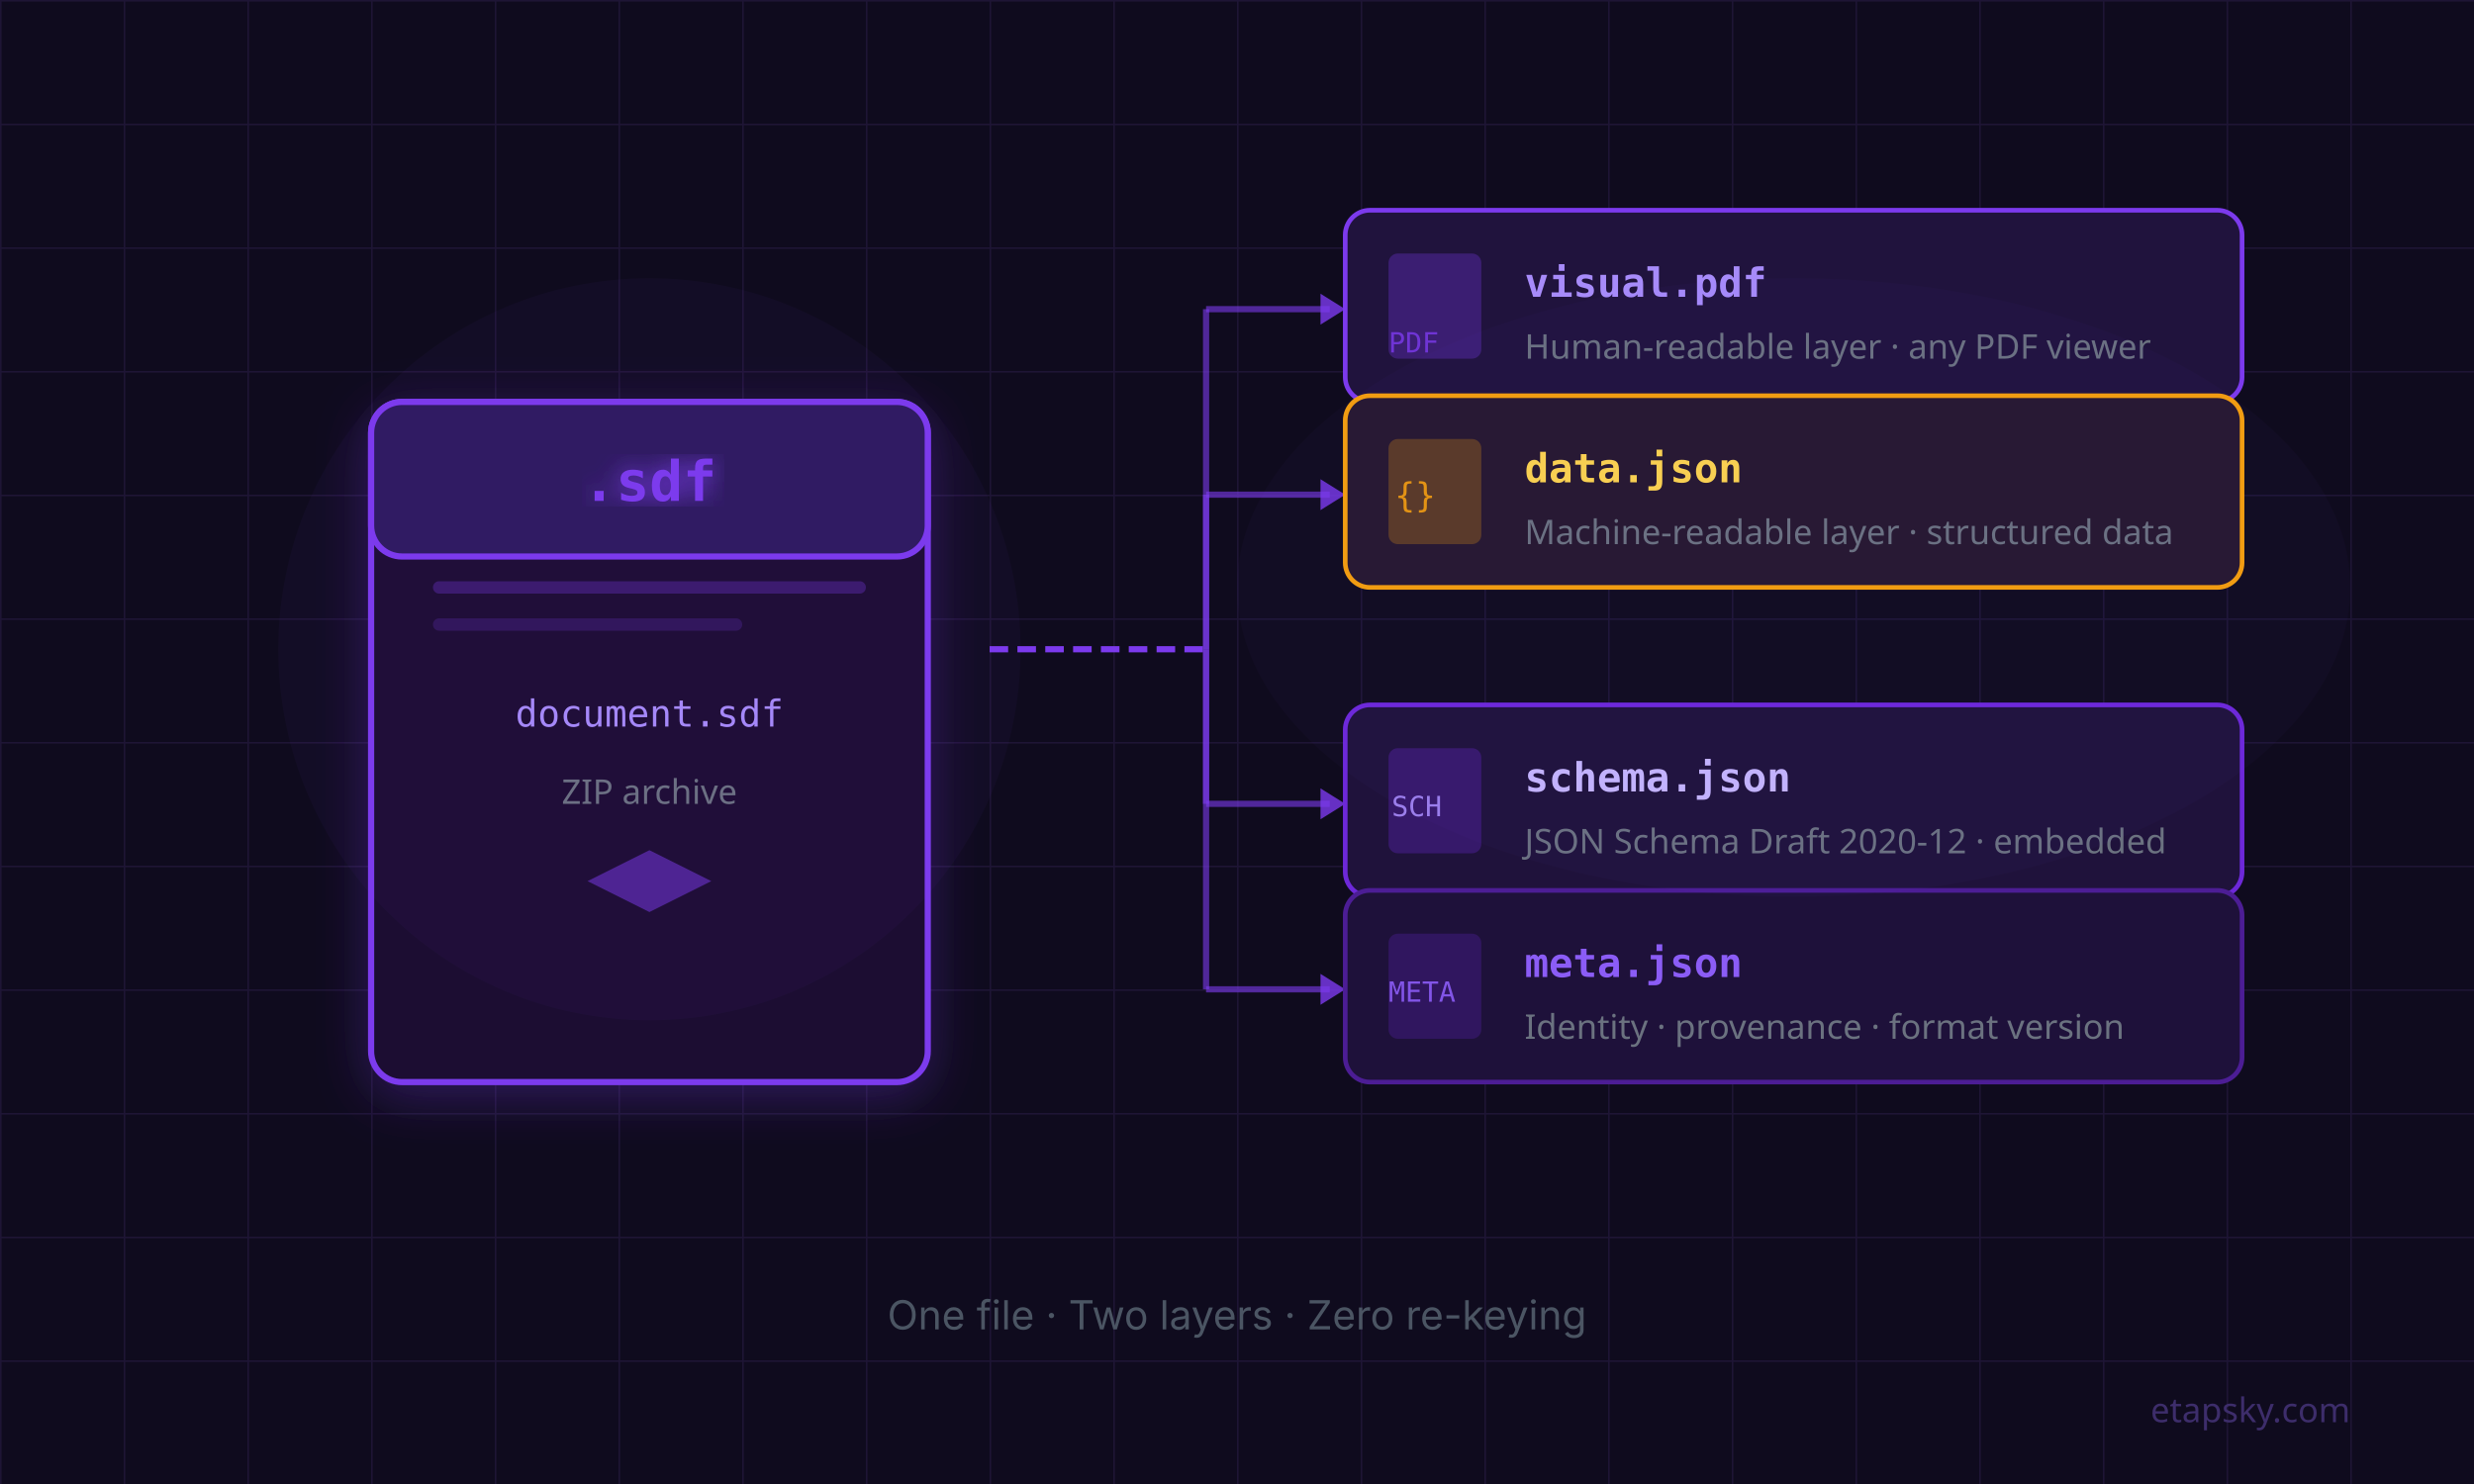
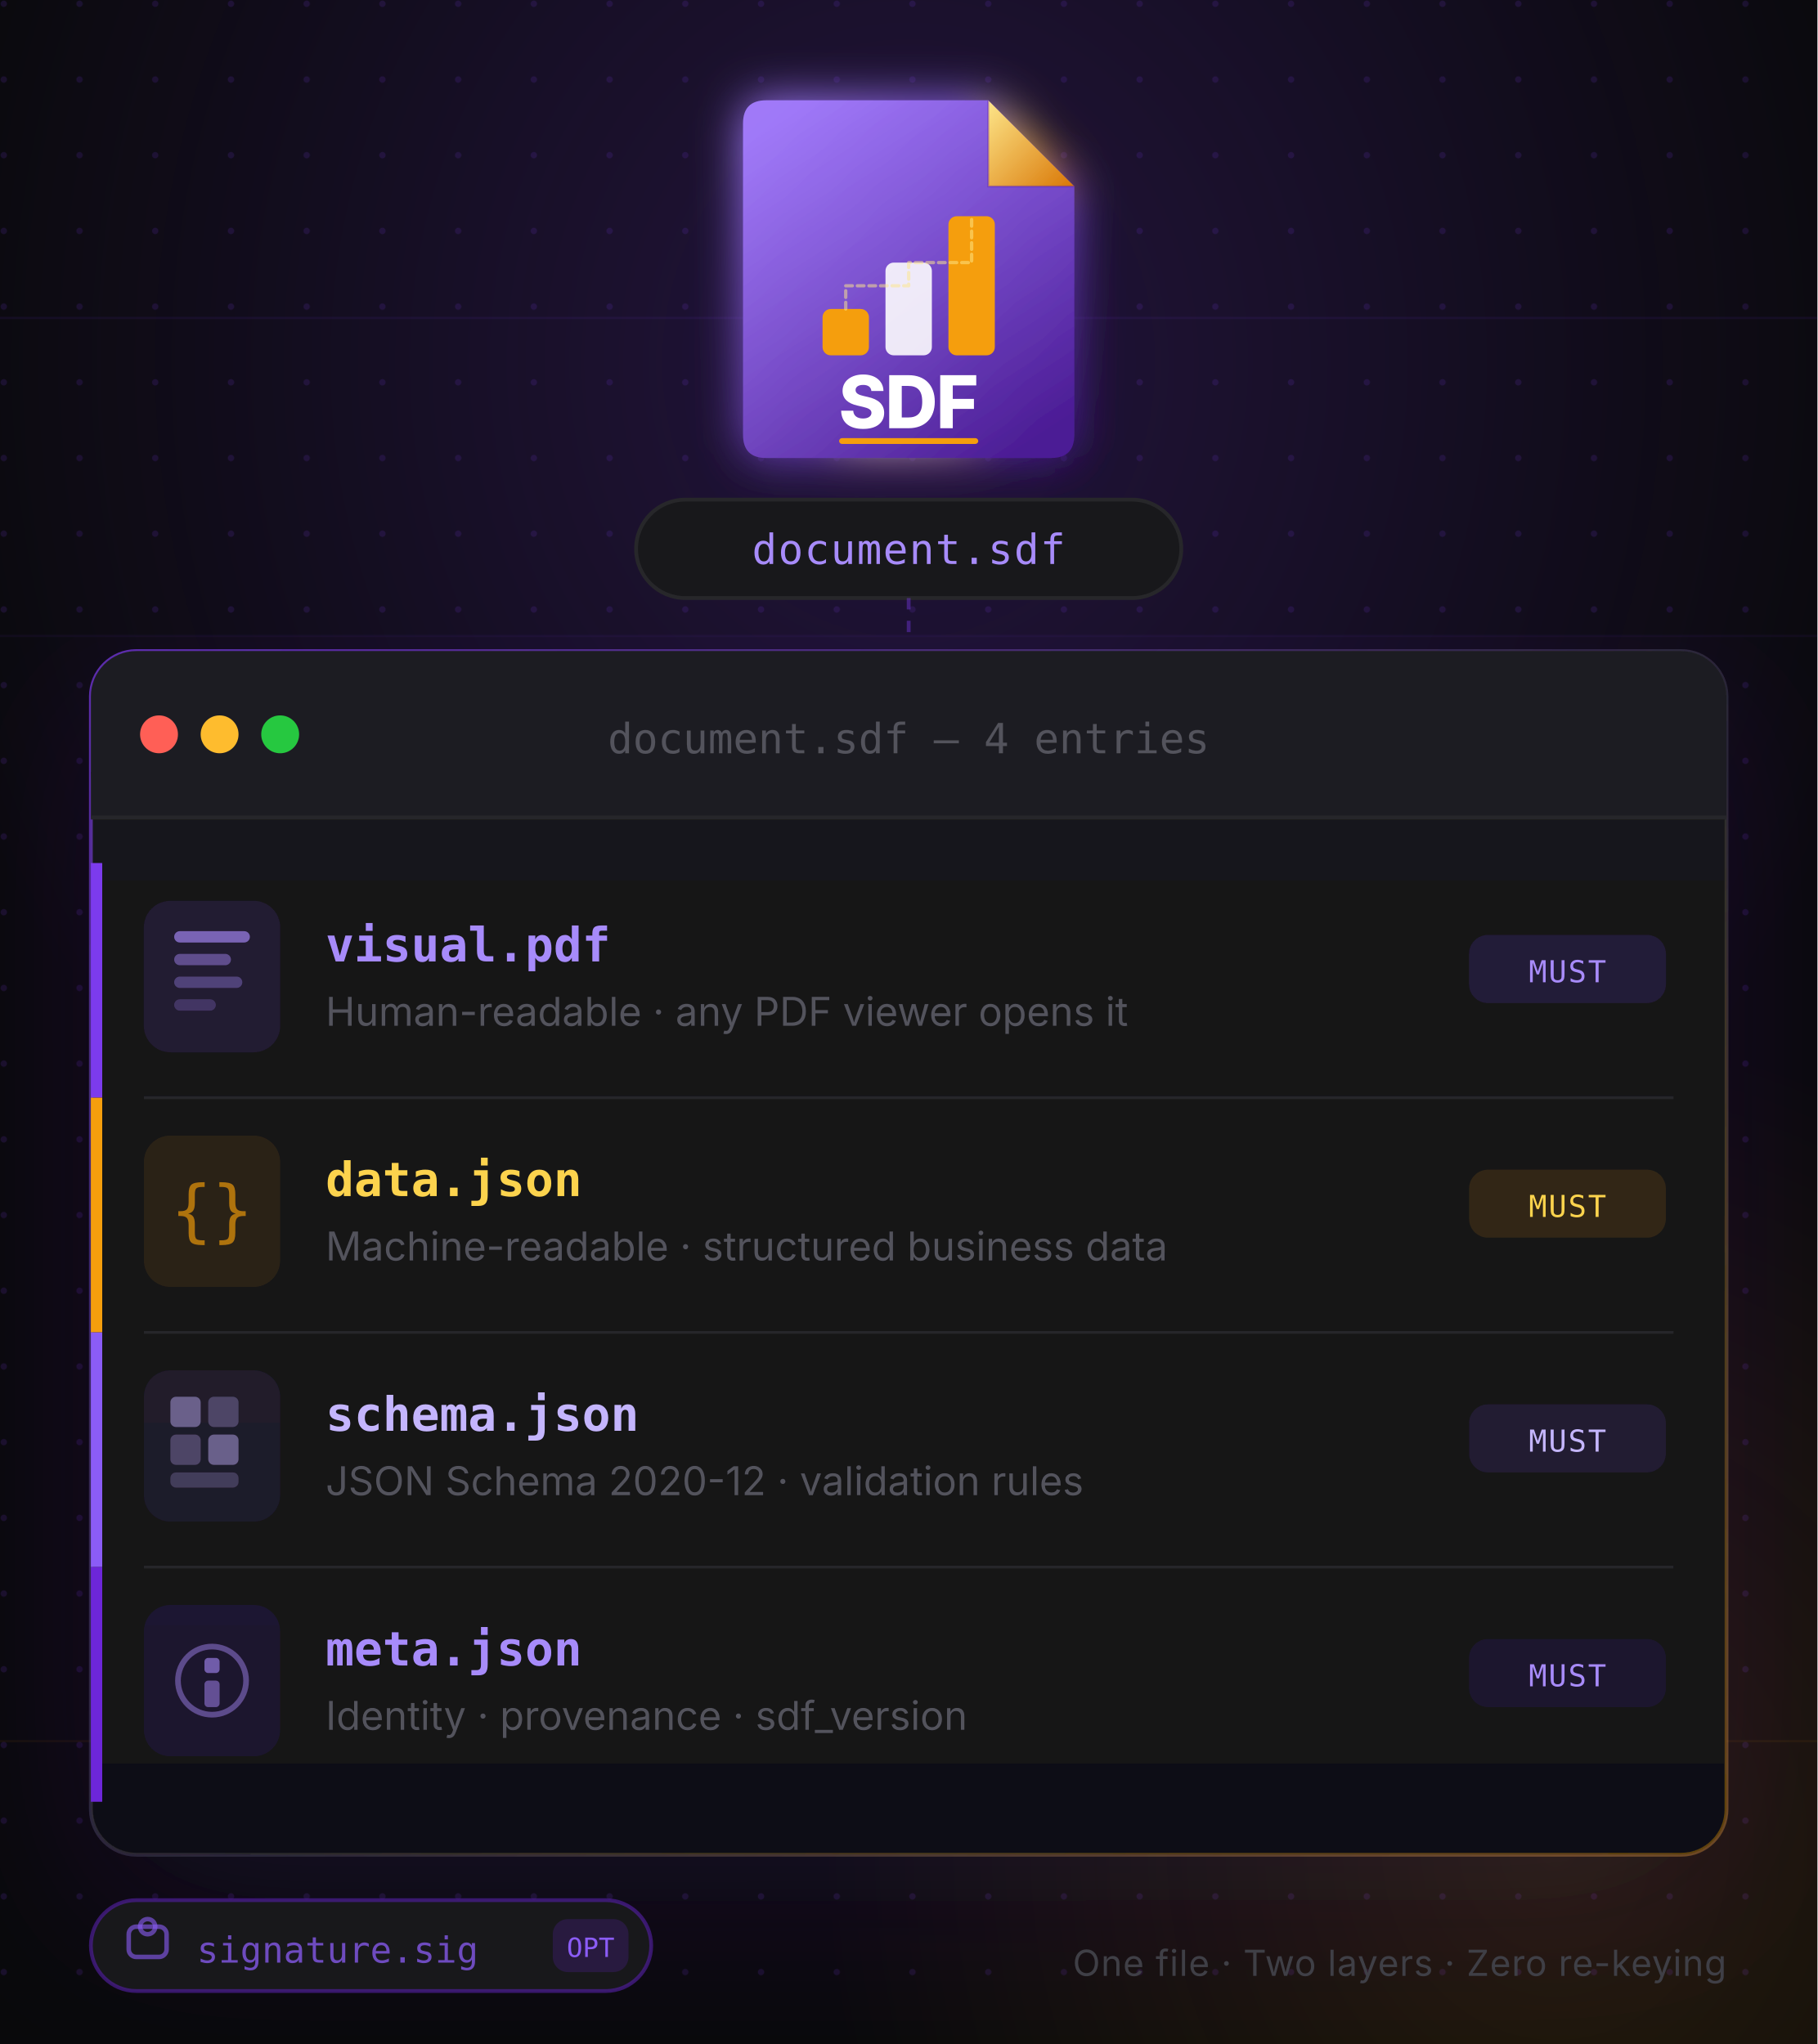
- <svg xmlns="http://www.w3.org/2000/svg" viewBox="0 0 800 480" fill="none">
-   <rect width="800" height="480" fill="#0F0B1E" />
+ <svg xmlns="http://www.w3.org/2000/svg" viewBox="0 0 480 540" fill="none">
  <defs>
-     <pattern id="grid" width="40" height="40" patternUnits="userSpaceOnUse">
-       <path d="M 40 0 L 0 0 0 40" fill="none" stroke="#1E1535" stroke-width="1" />
+     <pattern id="dots" width="20" height="20" patternUnits="userSpaceOnUse">
+       <circle cx="1" cy="1" r="0.85" fill="#7C3AED" opacity="0.14" />
    </pattern>
-     <filter id="glow-purple">
-       <feGaussianBlur stdDeviation="4" result="coloredBlur" />
+     <radialGradient id="glow-purple" cx="50%" cy="18%" r="55%">
+       <stop offset="0%" stop-color="#7C3AED" stop-opacity="0.22" />
+       <stop offset="100%" stop-color="#7C3AED" stop-opacity="0" />
+     </radialGradient>
+     <radialGradient id="glow-amber" cx="85%" cy="90%" r="40%">
+       <stop offset="0%" stop-color="#F59E0B" stop-opacity="0.12" />
+       <stop offset="100%" stop-color="#F59E0B" stop-opacity="0" />
+     </radialGradient>
+     <linearGradient id="card-bg" x1="0" y1="0" x2="0" y2="1">
+       <stop offset="0%" stop-color="#18181B" />
+       <stop offset="100%" stop-color="#111113" />
+     </linearGradient>
+     <linearGradient id="card-border" x1="0" y1="0" x2="1" y2="1">
+       <stop offset="0%" stop-color="#7C3AED" stop-opacity="0.7" />
+       <stop offset="55%" stop-color="#3F3F46" stop-opacity="0.5" />
+       <stop offset="100%" stop-color="#F59E0B" stop-opacity="0.35" />
+     </linearGradient>
+     <linearGradient id="body-grad" x1="0.2" y1="0" x2="0.8" y2="1">
+       <stop offset="0%" stop-color="#8B5CF6" />
+       <stop offset="100%" stop-color="#4C1D95" />
+     </linearGradient>
+     <linearGradient id="fold-grad" x1="0" y1="0" x2="1" y2="1">
+       <stop offset="0%" stop-color="#FDE68A" />
+       <stop offset="100%" stop-color="#D97706" />
+     </linearGradient>
+     <linearGradient id="shine-grad" x1="0.1" y1="0" x2="0.9" y2="0.9">
+       <stop offset="0%" stop-color="#fff" stop-opacity="0.18" />
+       <stop offset="100%" stop-color="#fff" stop-opacity="0" />
+     </linearGradient>
+     <clipPath id="doc-clip">
+       <path d="M42,24 L176,24 L228,76 L228,226 Q228,240 214,240 L42,240 Q28,240 28,226 L28,38 Q28,24 42,24Z" />
+     </clipPath>
+     <filter id="icon-glow" x="-45%" y="-40%" width="190%" height="180%">
+       <feGaussianBlur stdDeviation="14" result="blur" />
      <feMerge>
-         <feMergeNode in="coloredBlur" />
+         <feMergeNode in="blur" />
        <feMergeNode in="SourceGraphic" />
      </feMerge>
    </filter>
-     <filter id="glow-amber">
-       <feGaussianBlur stdDeviation="3" result="coloredBlur" />
-       <feMerge>
-         <feMergeNode in="coloredBlur" />
-         <feMergeNode in="SourceGraphic" />
-       </feMerge>
+     <filter id="card-shadow" x="-8%" y="-5%" width="116%" height="120%">
+       <feDropShadow dx="0" dy="12" stdDeviation="24" flood-color="#7C3AED" flood-opacity="0.12" />
    </filter>
-     <filter id="shadow">
-       <feDropShadow dx="0" dy="4" stdDeviation="8" flood-color="#7C3AED" flood-opacity="0.3" />
-     </filter>
+     <linearGradient id="sep-grad" x1="0" y1="0" x2="1" y2="0">
+       <stop offset="0%" stop-color="#7C3AED" stop-opacity="0" />
+       <stop offset="30%" stop-color="#7C3AED" stop-opacity="0.5" />
+       <stop offset="70%" stop-color="#7C3AED" stop-opacity="0.5" />
+       <stop offset="100%" stop-color="#7C3AED" stop-opacity="0" />
+     </linearGradient>
  </defs>
-   <rect width="800" height="480" fill="url(#grid)" />
-   <g transform="translate(120, 100)">
-     <rect x="0" y="30" width="180" height="220" rx="10" fill="#1A1030" stroke="#7C3AED" stroke-width="2" filter="url(#shadow)" />
-     <rect x="0" y="30" width="180" height="50" rx="10" fill="#2D1A5E" stroke="#7C3AED" stroke-width="2" />
-     <text x="90" y="62" text-anchor="middle" font-family="'SF Mono', 'Fira Code', monospace" font-size="18" font-weight="700" fill="#7C3AED" filter="url(#glow-purple)">.sdf</text>
-     <rect x="20" y="88" width="140" height="4" rx="2" fill="#7C3AED" opacity="0.3" />
-     <rect x="20" y="100" width="100" height="4" rx="2" fill="#7C3AED" opacity="0.2" />
-     <text x="90" y="135" text-anchor="middle" font-family="'SF Mono', 'Fira Code', monospace" font-size="12" fill="#A78BFA">document.sdf</text>
-     <text x="90" y="160" text-anchor="middle" font-family="system-ui, sans-serif" font-size="11" fill="#6B7280">ZIP archive</text>
-     <path d="M70 185 L90 175 L110 185 L90 195 Z" fill="#7C3AED" opacity="0.5" />
+   <rect width="480" height="540" fill="#09090B" />
+   <rect width="480" height="540" fill="url(#dots)" />
+   <rect width="480" height="540" fill="url(#glow-purple)" />
+   <rect width="480" height="540" fill="url(#glow-amber)" />
+   <line x1="0" y1="84" x2="480" y2="84" stroke="#7C3AED" stroke-width="0.6" stroke-opacity="0.08" />
+   <line x1="0" y1="168" x2="480" y2="168" stroke="#7C3AED" stroke-width="0.6" stroke-opacity="0.06" />
+   <line x1="0" y1="460" x2="480" y2="460" stroke="#F59E0B" stroke-width="0.6" stroke-opacity="0.06" />
+   <g transform="translate(184, 16) scale(0.4375)" filter="url(#icon-glow)">
+     <path d="M42,24 L176,24 L228,76 L228,226 Q228,240 214,240 L42,240 Q28,240 28,226 L28,38 Q28,24 42,24Z" fill="url(#body-grad)" />
+     <g clip-path="url(#doc-clip)">
+       <rect x="28" y="24" width="200" height="216" fill="url(#shine-grad)" />
+     </g>
+     <path d="M176,24 L228,76 L176,76Z" fill="url(#fold-grad)" />
+     <path d="M176,24 L176,76 L228,76" fill="none" stroke="#5B21B6" stroke-width="1.2" stroke-opacity="0.38" />
+     <rect x="76" y="150" width="28" height="28" rx="5" fill="#F59E0B" />
+     <rect x="114" y="122" width="28" height="56" rx="5" fill="#fff" opacity="0.88" />
+     <rect x="152" y="94" width="28" height="84" rx="5" fill="#F59E0B" />
+     <polyline points="90,150 90,136 128,136 128,122 166,122 166,94" fill="none" stroke="#FDE68A" stroke-width="2" stroke-dasharray="4 3" stroke-opacity="0.52" stroke-linecap="round" stroke-linejoin="round" />
+     <text x="128" y="222" font-family="-apple-system,'SF Pro Display',sans-serif" font-size="44" font-weight="800" fill="#fff" text-anchor="middle" letter-spacing="-1">SDF</text>
+     <rect x="86" y="228" width="84" height="3.5" rx="1.75" fill="#F59E0B" />
  </g>
-   <g>
-     <line x1="320" y1="210" x2="390" y2="210" stroke="#7C3AED" stroke-width="2" stroke-dasharray="6,3" />
-     <line x1="390" y1="210" x2="390" y2="100" stroke="#7C3AED" stroke-width="2" opacity="0.6" />
-     <line x1="390" y1="210" x2="390" y2="160" stroke="#7C3AED" stroke-width="2" opacity="0.6" />
-     <line x1="390" y1="210" x2="390" y2="260" stroke="#7C3AED" stroke-width="2" opacity="0.6" />
-     <line x1="390" y1="210" x2="390" y2="320" stroke="#7C3AED" stroke-width="2" opacity="0.6" />
-     <line x1="390" y1="100" x2="430" y2="100" stroke="#7C3AED" stroke-width="2" opacity="0.6" />
-     <line x1="390" y1="160" x2="430" y2="160" stroke="#7C3AED" stroke-width="2" opacity="0.6" />
-     <line x1="390" y1="260" x2="430" y2="260" stroke="#7C3AED" stroke-width="2" opacity="0.6" />
-     <line x1="390" y1="320" x2="430" y2="320" stroke="#7C3AED" stroke-width="2" opacity="0.6" />
-     <polygon points="427,95 435,100 427,105" fill="#7C3AED" opacity="0.8" />
-     <polygon points="427,155 435,160 427,165" fill="#7C3AED" opacity="0.8" />
-     <polygon points="427,255 435,260 427,265" fill="#7C3AED" opacity="0.8" />
-     <polygon points="427,315 435,320 427,325" fill="#7C3AED" opacity="0.8" />
+   <rect x="168" y="132" width="144" height="26" rx="13" fill="#18181B" stroke="#27272A" stroke-width="1" />
+   <text x="240" y="149" text-anchor="middle" font-family="'SF Mono','Fira Code',monospace" font-size="11" fill="#A78BFA" letter-spacing="0.3">document.sdf</text>
+   <line x1="240" y1="158" x2="240" y2="170" stroke="#7C3AED" stroke-width="1" stroke-opacity="0.4" stroke-dasharray="3 3" />
+   <g transform="translate(24, 172)" filter="url(#card-shadow)">
+     <rect width="432" height="318" rx="12" fill="url(#card-bg)" />
+     <rect width="432" height="318" rx="12" fill="none" stroke="url(#card-border)" stroke-width="1" />
+     <rect width="432" height="44" rx="12" fill="#1F1F24" />
+     <rect y="32" width="432" height="12" fill="#1F1F24" />
+     <line x1="0" y1="44" x2="432" y2="44" stroke="#27272A" stroke-width="1" />
+     <circle cx="18" cy="22" r="5" fill="#FF5F57" />
+     <circle cx="34" cy="22" r="5" fill="#FEBC2E" />
+     <circle cx="50" cy="22" r="5" fill="#28C840" />
+     <text x="216" y="27" text-anchor="middle" font-family="'SF Mono','Fira Code',monospace" font-size="11" fill="#52525B">document.sdf — 4 entries</text>
+     <g transform="translate(0, 56)">
+       <rect x="0" y="0" width="3" height="62" fill="#7C3AED" />
+       <rect x="14" y="10" width="36" height="40" rx="7" fill="#7C3AED" opacity="0.12" />
+       <rect x="22" y="18" width="20" height="3" rx="1.5" fill="#A78BFA" opacity="0.65" />
+       <rect x="22" y="24" width="15" height="3" rx="1.5" fill="#A78BFA" opacity="0.45" />
+       <rect x="22" y="30" width="18" height="3" rx="1.5" fill="#A78BFA" opacity="0.35" />
+       <rect x="22" y="36" width="11" height="3" rx="1.5" fill="#A78BFA" opacity="0.25" />
+       <text x="62" y="26" font-family="'SF Mono','Fira Code',monospace" font-size="12.5" font-weight="600" fill="#A78BFA">visual.pdf</text>
+       <text x="62" y="43" font-family="-apple-system,system-ui,sans-serif" font-size="10.5" fill="#52525B">Human-readable · any PDF viewer opens it</text>
+       <rect x="364" y="19" width="52" height="18" rx="5" fill="#7C3AED" opacity="0.14" />
+       <text x="390" y="31.5" text-anchor="middle" font-family="'SF Mono',monospace" font-size="8" fill="#A78BFA" letter-spacing="0.4">MUST</text>
+       <line x1="14" y1="62" x2="418" y2="62" stroke="#27272A" stroke-width="0.75" />
+     </g>
+     <g transform="translate(0, 118)">
+       <rect x="0" y="0" width="3" height="62" fill="#F59E0B" />
+       <rect x="14" y="10" width="36" height="40" rx="7" fill="#F59E0B" opacity="0.10" />
+       <text x="32" y="36" text-anchor="middle" font-family="'SF Mono',monospace" font-size="18" fill="#F59E0B" opacity="0.65">{}</text>
+       <text x="62" y="26" font-family="'SF Mono','Fira Code',monospace" font-size="12.5" font-weight="600" fill="#FCD34D">data.json</text>
+       <text x="62" y="43" font-family="-apple-system,system-ui,sans-serif" font-size="10.5" fill="#52525B">Machine-readable · structured business data</text>
+       <rect x="364" y="19" width="52" height="18" rx="5" fill="#F59E0B" opacity="0.12" />
+       <text x="390" y="31.5" text-anchor="middle" font-family="'SF Mono',monospace" font-size="8" fill="#FCD34D" letter-spacing="0.4">MUST</text>
+       <line x1="14" y1="62" x2="418" y2="62" stroke="#27272A" stroke-width="0.75" />
+     </g>
+     <g transform="translate(0, 180)">
+       <rect x="0" y="0" width="3" height="62" fill="#8B5CF6" />
+       <rect x="14" y="10" width="36" height="40" rx="7" fill="#8B5CF6" opacity="0.10" />
+       <rect x="21" y="17" width="8" height="8" rx="1.5" fill="#C4B5FD" opacity="0.45" />
+       <rect x="31" y="17" width="8" height="8" rx="1.5" fill="#C4B5FD" opacity="0.28" />
+       <rect x="21" y="27" width="8" height="8" rx="1.5" fill="#C4B5FD" opacity="0.28" />
+       <rect x="31" y="27" width="8" height="8" rx="1.5" fill="#C4B5FD" opacity="0.45" />
+       <rect x="21" y="37" width="18" height="4" rx="1.5" fill="#C4B5FD" opacity="0.22" />
+       <text x="62" y="26" font-family="'SF Mono','Fira Code',monospace" font-size="12.5" font-weight="600" fill="#C4B5FD">schema.json</text>
+       <text x="62" y="43" font-family="-apple-system,system-ui,sans-serif" font-size="10.5" fill="#52525B">JSON Schema 2020-12 · validation rules</text>
+       <rect x="364" y="19" width="52" height="18" rx="5" fill="#8B5CF6" opacity="0.12" />
+       <text x="390" y="31.5" text-anchor="middle" font-family="'SF Mono',monospace" font-size="8" fill="#C4B5FD" letter-spacing="0.4">MUST</text>
+       <line x1="14" y1="62" x2="418" y2="62" stroke="#27272A" stroke-width="0.75" />
+     </g>
+     <g transform="translate(0, 242)">
+       <rect x="0" y="0" width="3" height="62" fill="#6D28D9" />
+       <rect x="14" y="10" width="36" height="40" rx="7" fill="#6D28D9" opacity="0.14" />
+       <circle cx="32" cy="30" r="9" fill="none" stroke="#A78BFA" stroke-width="1.5" opacity="0.45" />
+       <rect x="30" y="24" width="4" height="4" rx="1" fill="#A78BFA" opacity="0.6" />
+       <rect x="30" y="30" width="4" height="7" rx="1" fill="#A78BFA" opacity="0.5" />
+       <text x="62" y="26" font-family="'SF Mono','Fira Code',monospace" font-size="12.5" font-weight="600" fill="#A78BFA">meta.json</text>
+       <text x="62" y="43" font-family="-apple-system,system-ui,sans-serif" font-size="10.5" fill="#52525B">Identity · provenance · sdf_version</text>
+       <rect x="364" y="19" width="52" height="18" rx="5" fill="#6D28D9" opacity="0.14" />
+       <text x="390" y="31.5" text-anchor="middle" font-family="'SF Mono',monospace" font-size="8" fill="#A78BFA" letter-spacing="0.4">MUST</text>
+     </g>
  </g>
-   <g transform="translate(435, 68)">
-     <rect width="290" height="62" rx="8" fill="#1A1030" stroke="#7C3AED" stroke-width="1.5" />
-     <rect width="290" height="62" rx="8" fill="#7C3AED" opacity="0.07" />
-     <rect x="14" y="14" width="30" height="34" rx="3" fill="#7C3AED" opacity="0.3" />
-     <text x="14" y="46" font-family="'SF Mono', monospace" font-size="9" fill="#7C3AED" opacity="0.8">PDF</text>
-     <text x="58" y="28" font-family="'SF Mono', 'Fira Code', monospace" font-size="13" font-weight="600" fill="#A78BFA">visual.pdf</text>
-     <text x="58" y="48" font-family="system-ui, sans-serif" font-size="11" fill="#6B7280">Human-readable layer · any PDF viewer</text>
+   <g transform="translate(24, 502)">
+     <rect width="148" height="24" rx="12" fill="#18181B" stroke="#4C1D95" stroke-width="1" stroke-opacity="0.7" />
+     <rect x="10" y="7" width="10" height="8" rx="2" fill="none" stroke="#8B5CF6" stroke-width="1.2" opacity="0.6" />
+     <rect x="13" y="5" width="4" height="4" rx="2" fill="none" stroke="#8B5CF6" stroke-width="1.2" opacity="0.6" />
+     <text x="28" y="16.5" font-family="'SF Mono',monospace" font-size="9.5" fill="#8B5CF6" opacity="0.75">signature.sig</text>
+     <rect x="122" y="5" width="20" height="14" rx="4" fill="#4C1D95" opacity="0.3" />
+     <text x="132" y="15" text-anchor="middle" font-family="'SF Mono',monospace" font-size="7" fill="#8B5CF6">OPT</text>
  </g>
-   <g transform="translate(435, 128)">
-     <rect width="290" height="62" rx="8" fill="#1A1030" stroke="#F59E0B" stroke-width="1.5" />
-     <rect width="290" height="62" rx="8" fill="#F59E0B" opacity="0.06" />
-     <rect x="14" y="14" width="30" height="34" rx="3" fill="#F59E0B" opacity="0.25" />
-     <text x="16" y="36" font-family="'SF Mono', monospace" font-size="11" fill="#F59E0B" opacity="0.9">{}</text>
-     <text x="58" y="28" font-family="'SF Mono', 'Fira Code', monospace" font-size="13" font-weight="600" fill="#FCD34D">data.json</text>
-     <text x="58" y="48" font-family="system-ui, sans-serif" font-size="11" fill="#6B7280">Machine-readable layer · structured data</text>
-   </g>
-   <g transform="translate(435, 228)">
-     <rect width="290" height="62" rx="8" fill="#1A1030" stroke="#6D28D9" stroke-width="1.5" />
-     <rect width="290" height="62" rx="8" fill="#6D28D9" opacity="0.07" />
-     <rect x="14" y="14" width="30" height="34" rx="3" fill="#6D28D9" opacity="0.3" />
-     <text x="15" y="36" font-family="'SF Mono', monospace" font-size="9" fill="#A78BFA" opacity="0.9">SCH</text>
-     <text x="58" y="28" font-family="'SF Mono', 'Fira Code', monospace" font-size="13" font-weight="600" fill="#C4B5FD">schema.json</text>
-     <text x="58" y="48" font-family="system-ui, sans-serif" font-size="11" fill="#6B7280">JSON Schema Draft 2020-12 · embedded</text>
-   </g>
-   <g transform="translate(435, 288)">
-     <rect width="290" height="62" rx="8" fill="#1A1030" stroke="#4C1D95" stroke-width="1.5" />
-     <rect width="290" height="62" rx="8" fill="#4C1D95" opacity="0.1" />
-     <rect x="14" y="14" width="30" height="34" rx="3" fill="#4C1D95" opacity="0.4" />
-     <text x="14" y="36" font-family="'SF Mono', monospace" font-size="9" fill="#8B5CF6" opacity="0.9">META</text>
-     <text x="58" y="28" font-family="'SF Mono', 'Fira Code', monospace" font-size="13" font-weight="600" fill="#8B5CF6">meta.json</text>
-     <text x="58" y="48" font-family="system-ui, sans-serif" font-size="11" fill="#6B7280">Identity · provenance · format version</text>
-   </g>
-   <text x="400" y="430" text-anchor="middle" font-family="system-ui, -apple-system, sans-serif" font-size="13" fill="#4B5563">
+   <text x="456" y="522" text-anchor="end" font-family="-apple-system,system-ui,sans-serif" font-size="9.5" fill="#3F3F46" letter-spacing="0.2">
    One file · Two layers · Zero re-keying
  </text>
-   <text x="760" y="460" text-anchor="end" font-family="system-ui, sans-serif" font-size="11" fill="#3D2D6B">etapsky.com</text>
-   <ellipse cx="210" cy="210" rx="120" ry="120" fill="#7C3AED" opacity="0.04" />
-   <ellipse cx="580" cy="190" rx="180" ry="100" fill="#7C3AED" opacity="0.03" />
</svg>
